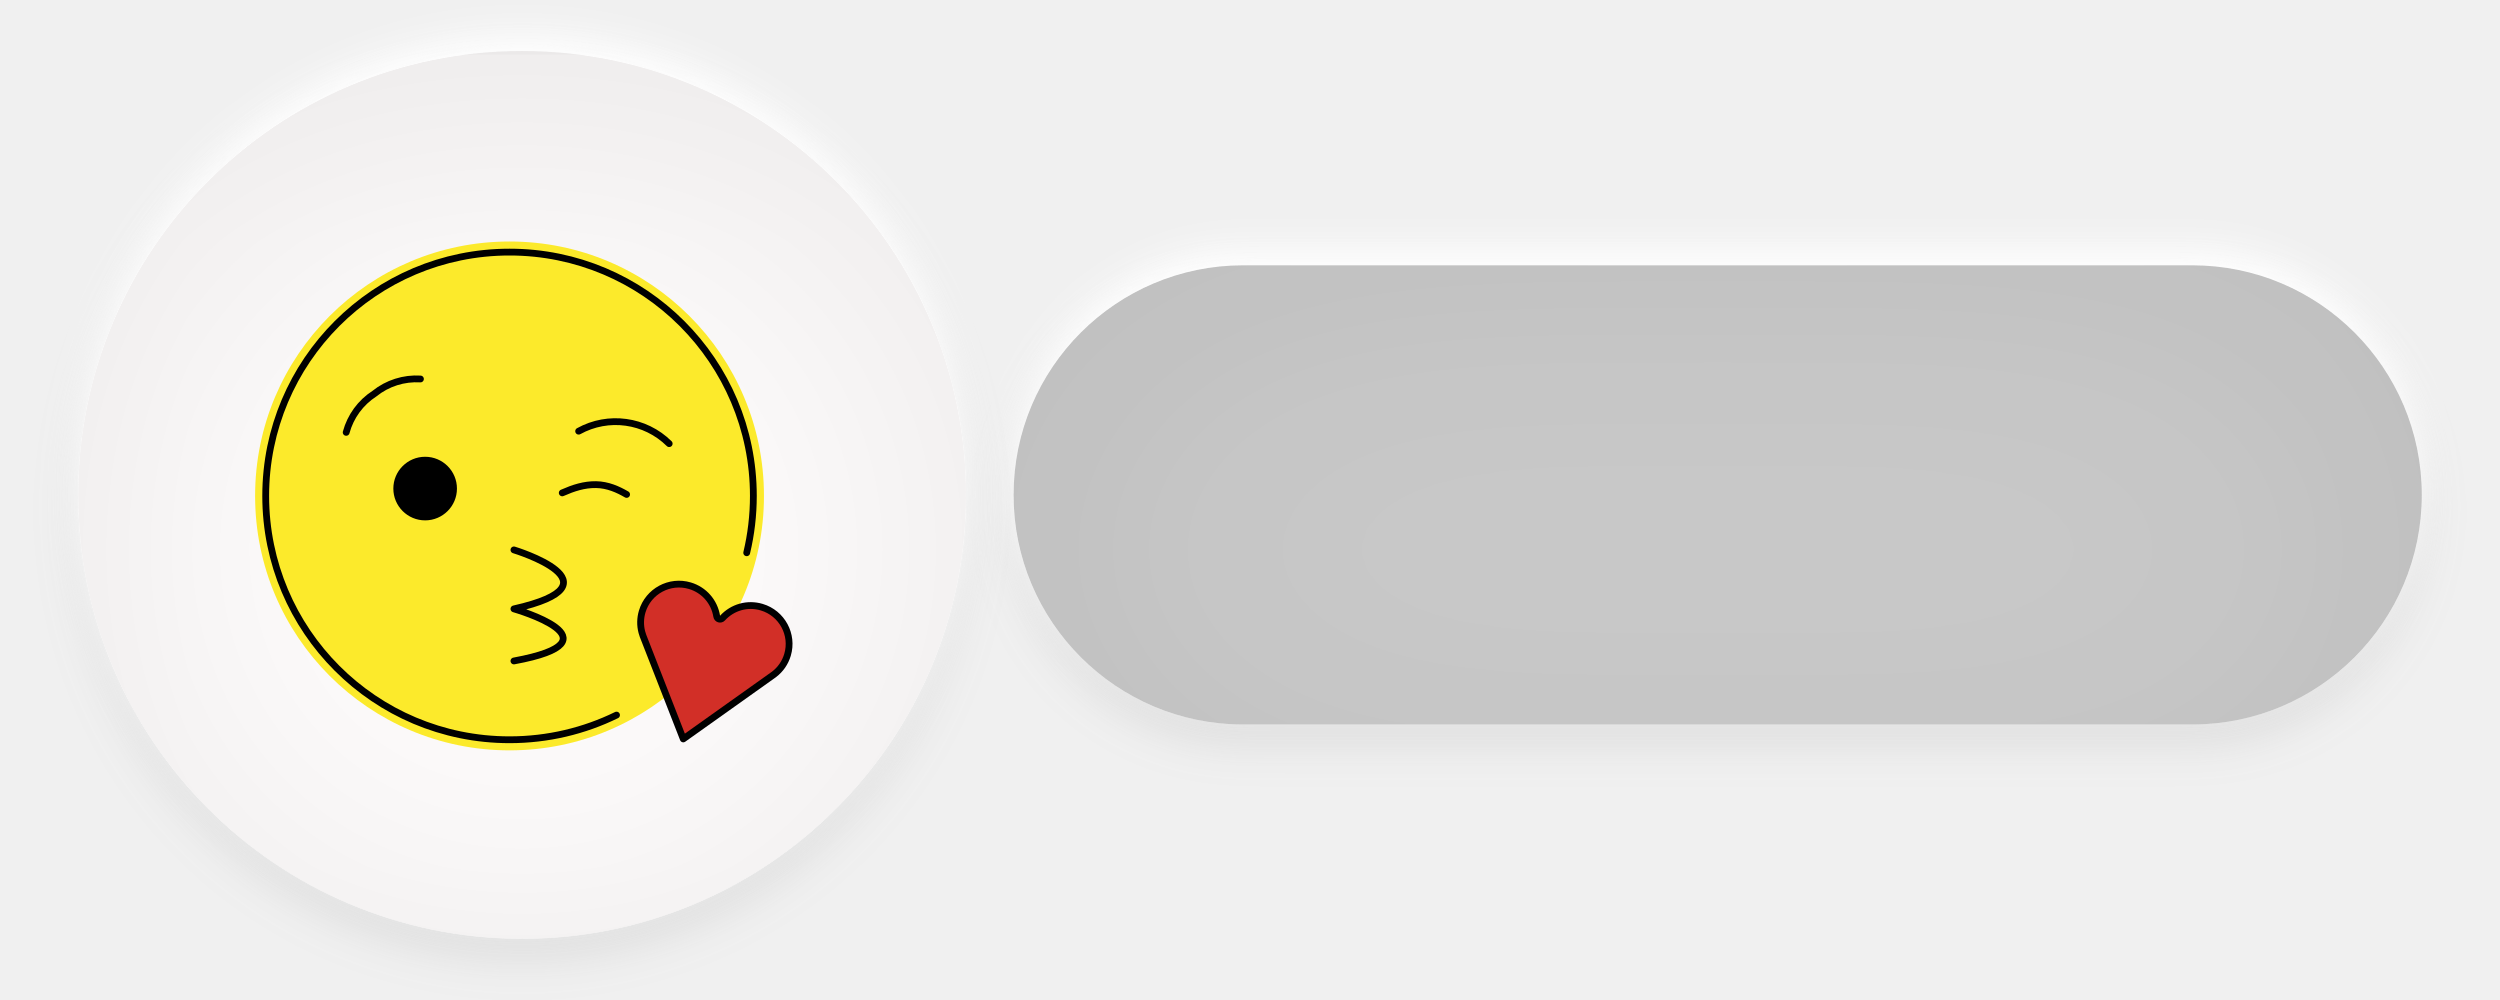
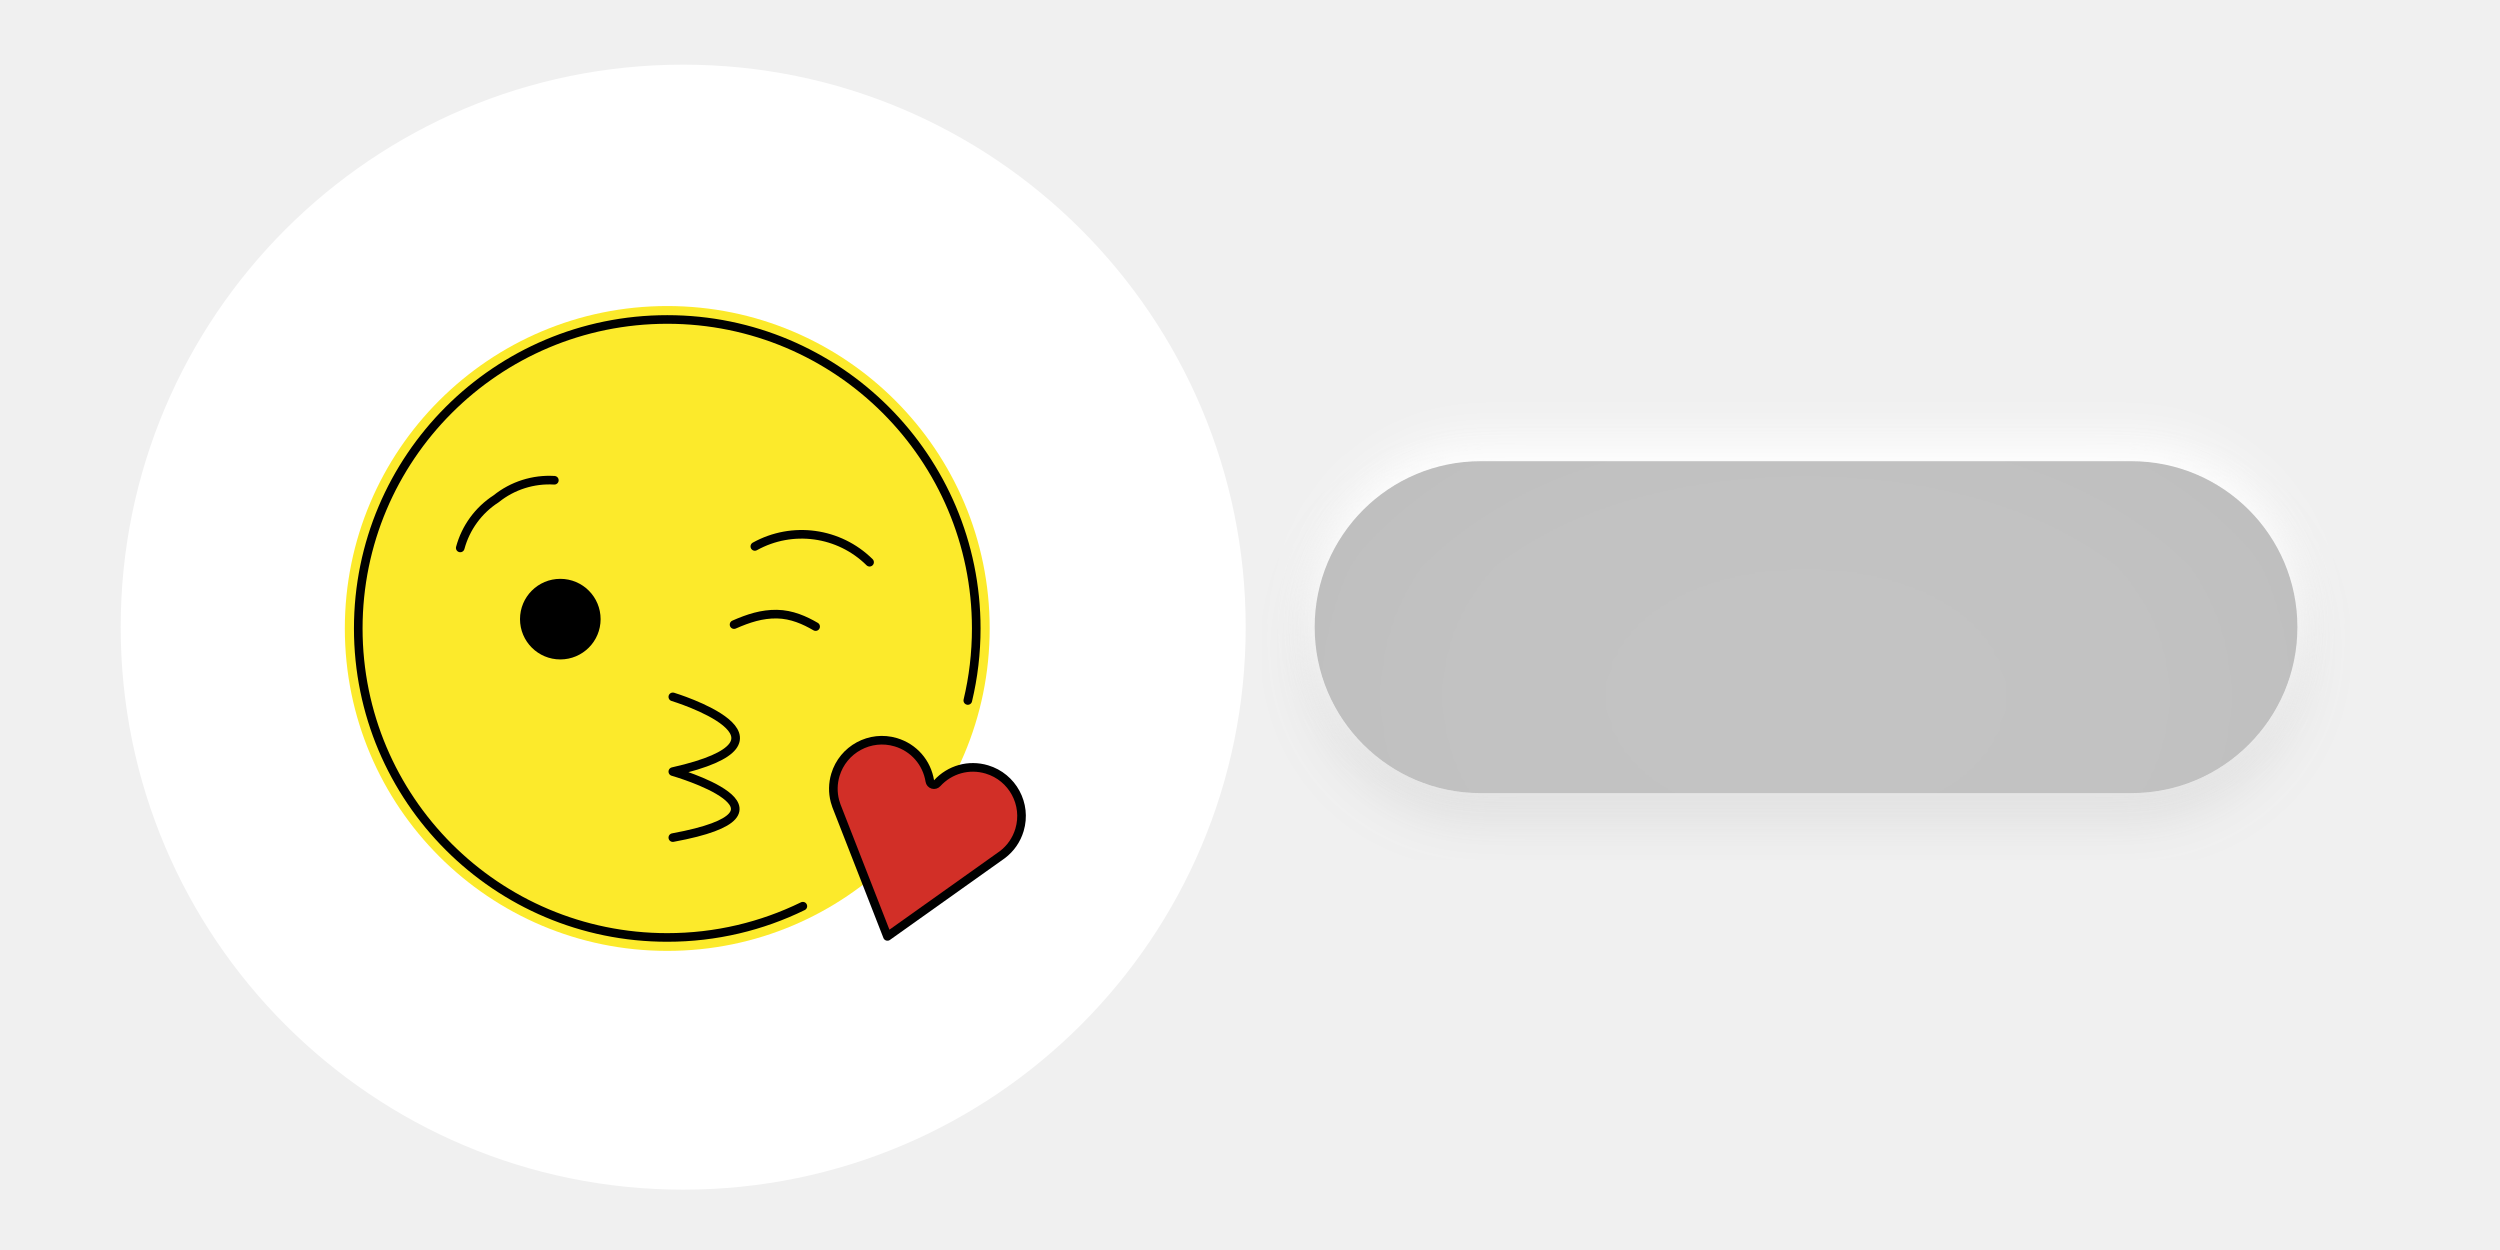
- <svg xmlns="http://www.w3.org/2000/svg" xmlns:xlink="http://www.w3.org/1999/xlink" id="emoji" width="200px" height="80px" viewBox="0 0 715 294" version="1.1">
+ <svg xmlns="http://www.w3.org/2000/svg" xmlns:xlink="http://www.w3.org/1999/xlink" id="emoji" width="160" height="80" viewBox="0 0 550 290" version="1.1">
  <defs>
-     <rect id="path-df1ckgyso7-1" x="288" y="78" width="414" height="135" rx="67.5" />
+     <rect id="my-rect" x="290" y="107" width="228" height="77" rx="38.5" />
    <filter x="-5.3%" y="-17.8%" width="110.6%" height="137.8%" filterUnits="objectBoundingBox" id="filter-df1ckgyso7-2">
      <feOffset dx="0" dy="5" in="SourceAlpha" result="shadowOffsetOuter1" />
      <feGaussianBlur stdDeviation="6.5" in="shadowOffsetOuter1" result="shadowBlurOuter1" />
      <feComposite in="shadowBlurOuter1" in2="SourceAlpha" operator="out" result="shadowBlurOuter1" />
      <feColorMatrix values="0 0 0 0 0.86   0 0 0 0 0.86   0 0 0 0 0.86  0 0 0 1 0" type="matrix" in="shadowBlurOuter1" result="shadowMatrixOuter1" />
      <feOffset dx="0" dy="-5" in="SourceAlpha" result="shadowOffsetOuter2" />
      <feGaussianBlur stdDeviation="5" in="shadowOffsetOuter2" result="shadowBlurOuter2" />
      <feComposite in="shadowBlurOuter2" in2="SourceAlpha" operator="out" result="shadowBlurOuter2" />
      <feColorMatrix values="0 0 0 0 1   0 0 0 0 1   0 0 0 0 1  0 0 0 1 0" type="matrix" in="shadowBlurOuter2" result="shadowMatrixOuter2" />
      <feMerge>
        <feMergeNode in="shadowMatrixOuter1" />
        <feMergeNode in="shadowMatrixOuter2" />
      </feMerge>
    </filter>
    <filter x="-19.2%" y="-60.4%" width="138.4%" height="223.0%" filterUnits="objectBoundingBox" id="filter-df1ckgyso7-3">
      <feGaussianBlur stdDeviation="58.5" in="SourceAlpha" result="shadowBlurInner1" />
      <feOffset dx="0" dy="16" in="shadowBlurInner1" result="shadowOffsetInner1" />
      <feComposite in="shadowOffsetInner1" in2="SourceAlpha" operator="arithmetic" k2="-1" k3="1" result="shadowInnerInner1" />
      <feColorMatrix values="0 0 0 0 0   0 0 0 0 0   0 0 0 0 0  0 0 0 0.078 0" type="matrix" in="shadowInnerInner1" />
    </filter>
    <circle id="path-df1ckgyso7-4" cx="143.5" cy="145.5" r="130.5" />
-     <filter x="-8.4%" y="-9.2%" width="116.9%" height="119.5%" filterUnits="objectBoundingBox" id="filter-df1ckgyso7-5">
+     <filter x="-8.4%" y="-9.2%" width="11.9%" height="19.5%" filterUnits="objectBoundingBox" id="filter-df1ckgyso7-5">
      <feOffset dx="0" dy="5" in="SourceAlpha" result="shadowOffsetOuter1" />
      <feGaussianBlur stdDeviation="6.5" in="shadowOffsetOuter1" result="shadowBlurOuter1" />
      <feColorMatrix values="0 0 0 0 0.86   0 0 0 0 0.86   0 0 0 0 0.86  0 0 0 1 0" type="matrix" in="shadowBlurOuter1" result="shadowMatrixOuter1" />
      <feOffset dx="0" dy="-5" in="SourceAlpha" result="shadowOffsetOuter2" />
      <feGaussianBlur stdDeviation="5" in="shadowOffsetOuter2" result="shadowBlurOuter2" />
      <feColorMatrix values="0 0 0 0 1   0 0 0 0 1   0 0 0 0 1  0 0 0 1 0" type="matrix" in="shadowBlurOuter2" result="shadowMatrixOuter2" />
      <feMerge>
        <feMergeNode in="shadowMatrixOuter1" />
        <feMergeNode in="shadowMatrixOuter2" />
      </feMerge>
    </filter>
-     <filter x="-30.5%" y="-31.2%" width="160.9%" height="163.6%" filterUnits="objectBoundingBox" id="filter-df1ckgyso7-6">
+     <filter x="-30.5%" y="-31.2%" width="20.9%" height="20.6%" filterUnits="objectBoundingBox" id="filter-df1ckgyso7-6">
      <feGaussianBlur stdDeviation="58.5" in="SourceAlpha" result="shadowBlurInner1" />
      <feOffset dx="0" dy="16" in="shadowBlurInner1" result="shadowOffsetInner1" />
      <feComposite in="shadowOffsetInner1" in2="SourceAlpha" operator="arithmetic" k2="-1" k3="1" result="shadowInnerInner1" />
      <feColorMatrix values="0 0 0 0 0   0 0 0 0 0   0 0 0 0 0  0 0 0 0.078 0" type="matrix" in="shadowInnerInner1" />
    </filter>
  </defs>
  <g id="Page-1" stroke="none" stroke-width="1" fill="none" fill-rule="evenodd">
    <g id="Rectangle-Copy-2">
-       <use fill="black" fill-opacity="1" filter="url(#filter-df1ckgyso7-2)" xlink:href="#path-df1ckgyso7-1" />
-       <use fill-opacity="0.15" fill="#000000" fill-rule="evenodd" xlink:href="#path-df1ckgyso7-1" />
-       <use fill="black" fill-opacity="1" filter="url(#filter-df1ckgyso7-3)" xlink:href="#path-df1ckgyso7-1" />
+       <use fill="black" fill-opacity="1" filter="url(#filter-df1ckgyso7-2)" xlink:href="#my-rect" />
+       <use fill-opacity="0.15" fill="#000000" fill-rule="evenodd" xlink:href="#my-rect" />
+       <use fill="black" fill-opacity="1" filter="url(#filter-df1ckgyso7-3)" xlink:href="#my-rect" />
    </g>
    <g id="Oval-Copy-2">
      <use fill="black" fill-opacity="1" filter="url(#filter-df1ckgyso7-5)" xlink:href="#path-df1ckgyso7-4" />
-       <use fill="#FFFDFD" fill-rule="evenodd" xlink:href="#path-df1ckgyso7-4" />
+       <use fill="#FFFFFF" fill-rule="evenodd" xlink:href="#path-df1ckgyso7-4" />
      <use fill="black" fill-opacity="1" filter="url(#filter-df1ckgyso7-6)" xlink:href="#path-df1ckgyso7-4" />
    </g>
    <g>
      <g id="Group" transform="translate(65, 71)">
        <g id="color" fill-rule="nonzero">
          <circle id="Oval" fill="#FCEA2B" cx="74.803" cy="74.803" r="74.803" />
          <path d="M127.83,101.203 C121.876,99.425 115.588,102.824 113.811,108.777 C113.219,110.76 113.182,112.86 113.704,114.848 L114.05,115.946 L125.884,146.246 L152.554,127.277 C154.454,125.839 155.837,123.846 156.528,121.531 C158.305,115.578 154.908,109.287 148.952,107.509 C144.782,106.264 140.357,107.497 137.408,110.725 C137.157,111.001 136.767,111.11 136.407,111.003 C136.048,110.896 135.782,110.591 135.721,110.221 C135.026,105.905 132.002,102.449 127.83,101.203 Z" id="Path" fill="#D22F27" />
        </g>
        <g id="line" transform="translate(3.1168, 3.1168)">
          <path d="M23.659,53.002 C24.929,48.302 27.891,44.244 31.981,41.607 C35.792,38.538 40.611,37.009 45.493,37.304" id="Path" stroke="#000000" stroke-width="2" stroke-linecap="round" stroke-linejoin="round" />
          <path d="M118.624,56.317 C111.55,49.322 100.707,47.83 92.005,52.654" id="Path" stroke="#000000" stroke-width="2" stroke-linecap="round" stroke-linejoin="round" />
          <path d="M106.107,71.249 C103.593,69.782 100.575,68.417 97.13,68.362 C93.64,68.307 90.507,69.328 87.183,70.788" id="Path" stroke="#000000" stroke-width="2" stroke-linecap="round" stroke-linejoin="round" />
          <path d="M141.414,88.396 C142.694,83.035 143.372,77.439 143.372,71.686 C143.372,32.093 111.276,0 71.686,0 C32.093,0 0,32.093 0,71.686 C0,111.276 32.093,143.372 71.686,143.372 C82.971,143.372 93.647,140.764 103.144,136.119" id="Path" stroke="#000000" stroke-width="2" stroke-linecap="round" stroke-linejoin="round" />
          <circle id="Oval" fill="#000000" fill-rule="nonzero" cx="46.875" cy="69.524" r="9.35" />
          <path d="M72.977,87.554 C72.977,87.554 105.78,97.514 72.977,104.894 C72.977,104.894 105.571,114.208 72.977,120.206" id="Path" stroke="#000000" stroke-width="2" stroke-linecap="round" stroke-linejoin="round" />
          <path d="M124.713,98.086 C118.76,96.309 112.471,99.707 110.694,105.66 C110.102,107.643 110.065,109.743 110.587,111.732 L110.933,112.829 L122.768,143.129 L149.437,124.16 C151.338,122.722 152.72,120.729 153.411,118.414 C155.189,112.461 151.791,106.17 145.835,104.393 C141.665,103.147 137.241,104.38 134.292,107.608 C134.04,107.885 133.65,107.994 133.29,107.886 C132.931,107.779 132.665,107.474 132.604,107.104 C131.91,102.788 128.885,99.332 124.713,98.086 Z" id="Path" stroke="#000000" stroke-width="2" stroke-linecap="round" stroke-linejoin="round" />
        </g>
      </g>
      <animateTransform id="animate" attributeName="transform" attributeType="XML" type="rotate" from="0 143.5 145.5" to="360 143.5 145.5" dur="2s" repeatCount="indefinite" />
    </g>
    <text id="my-text" />
  </g>
</svg>
